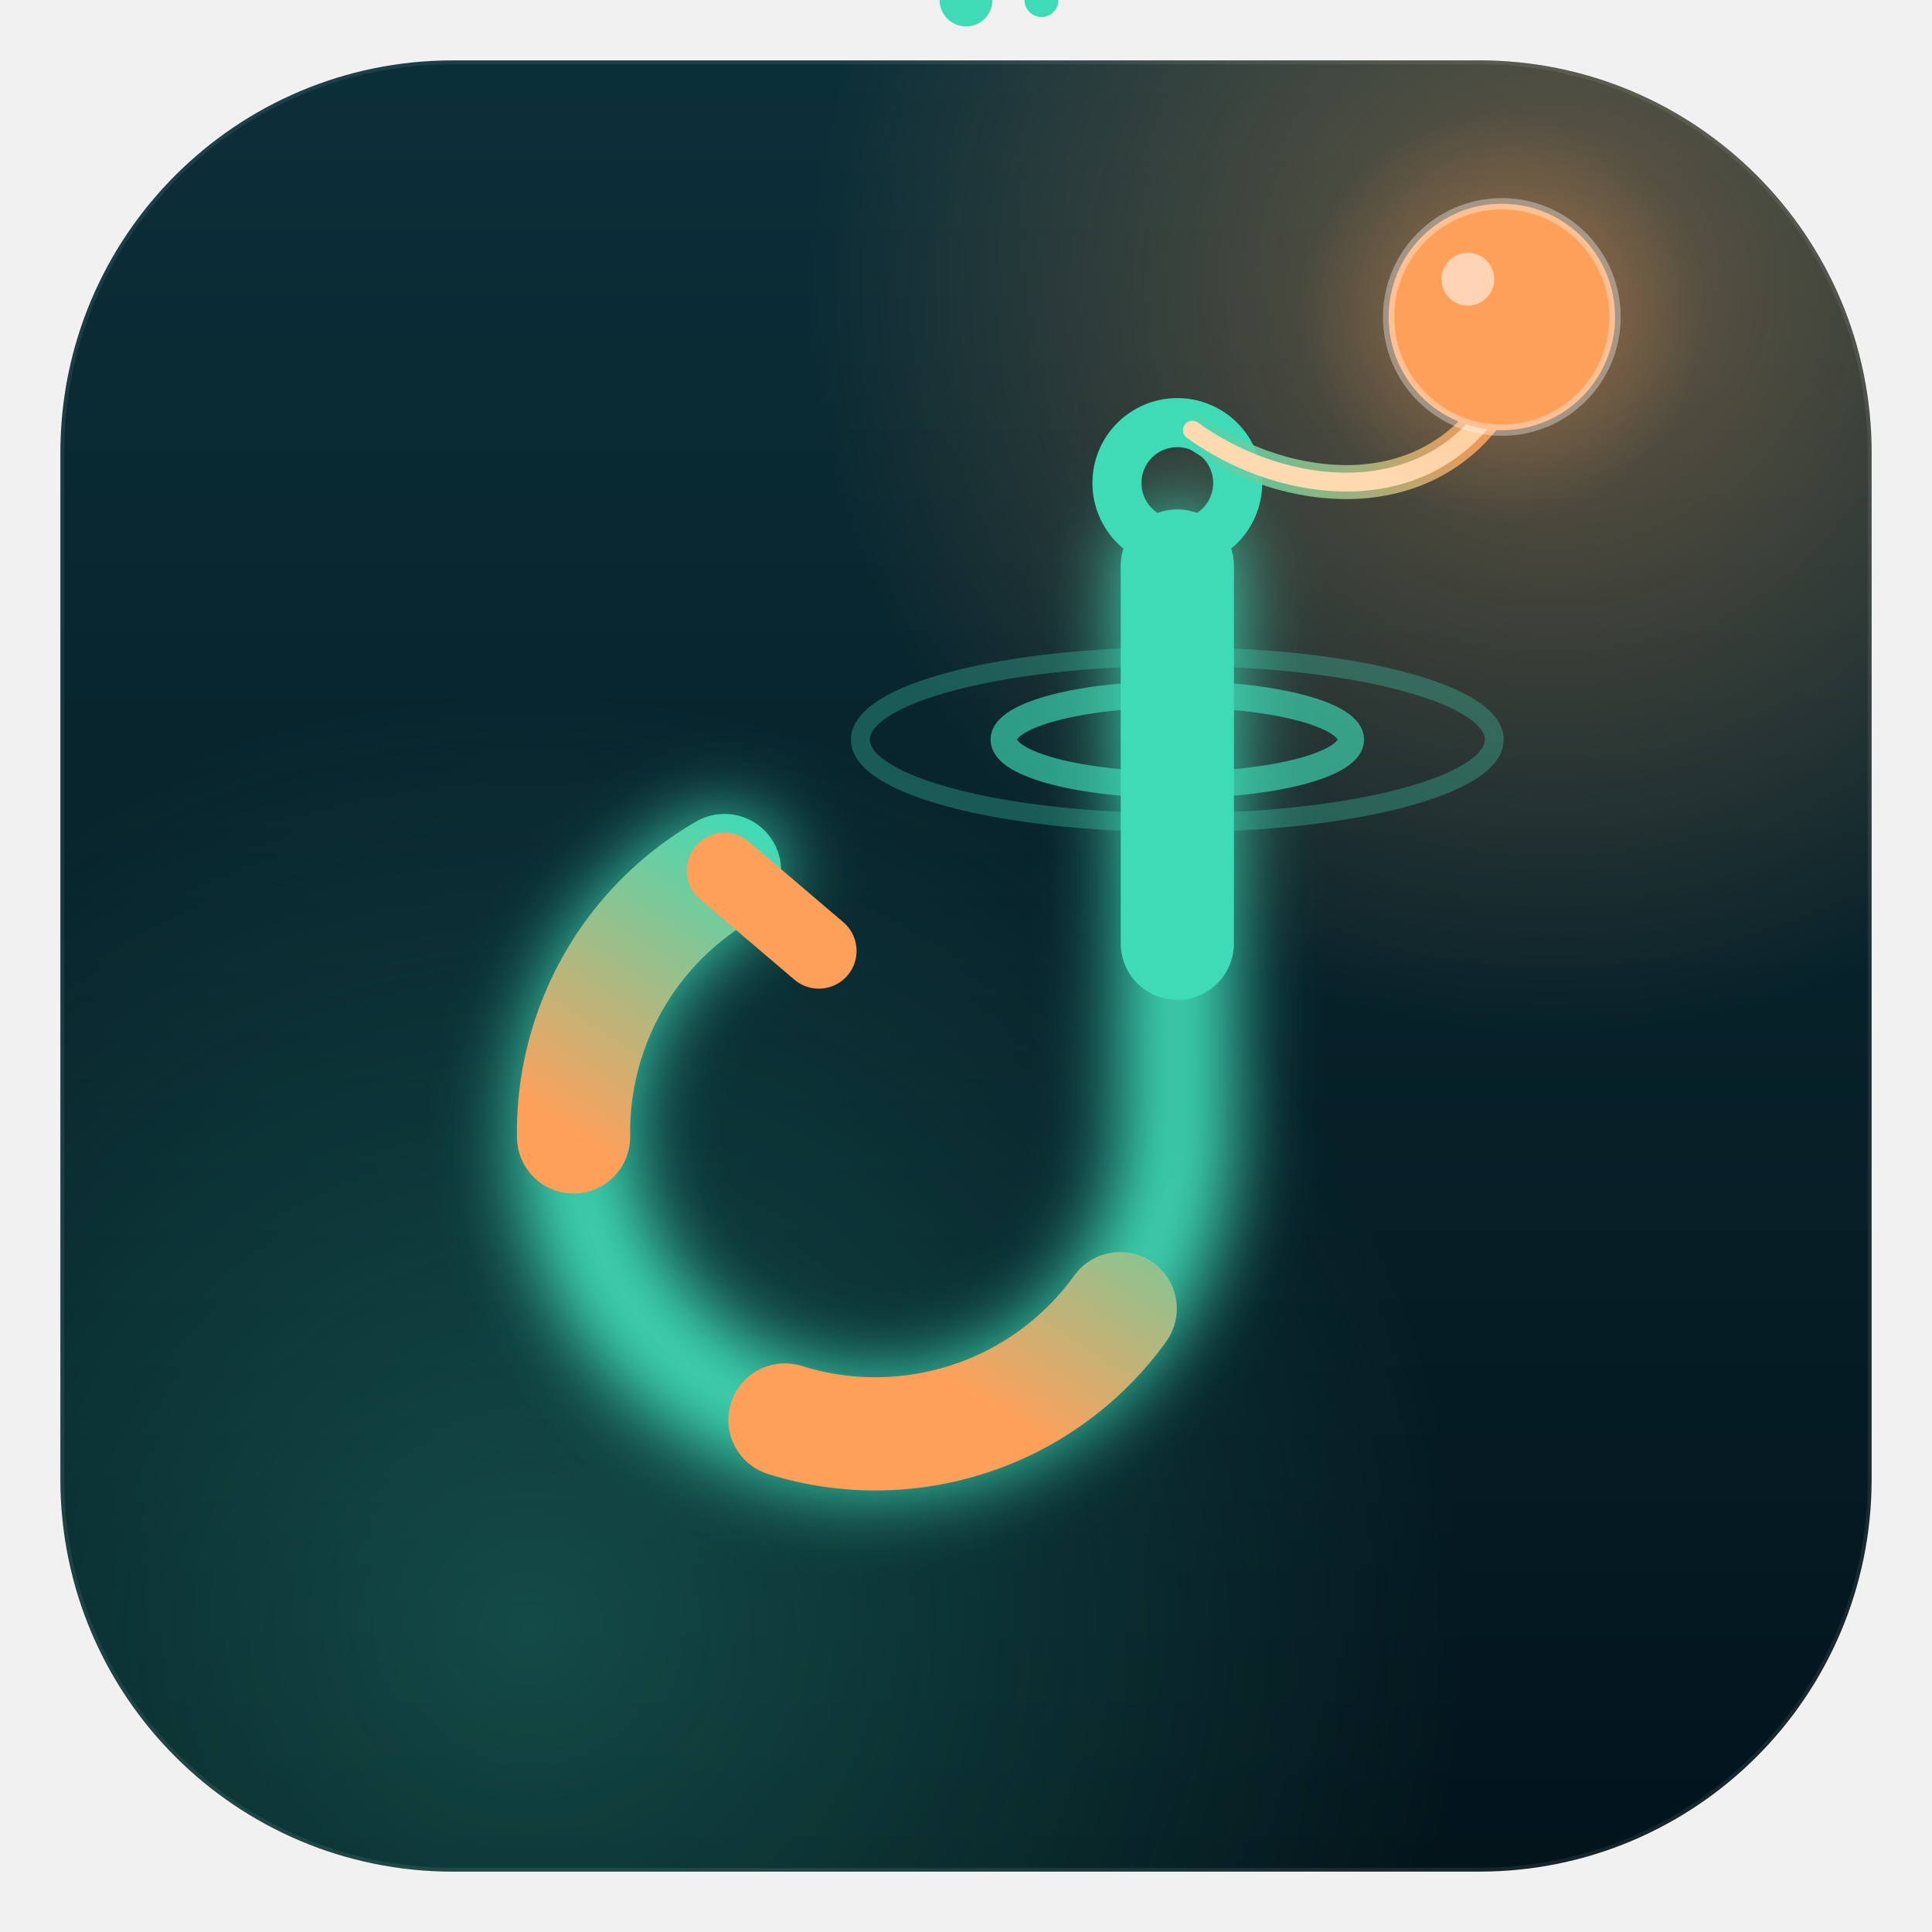
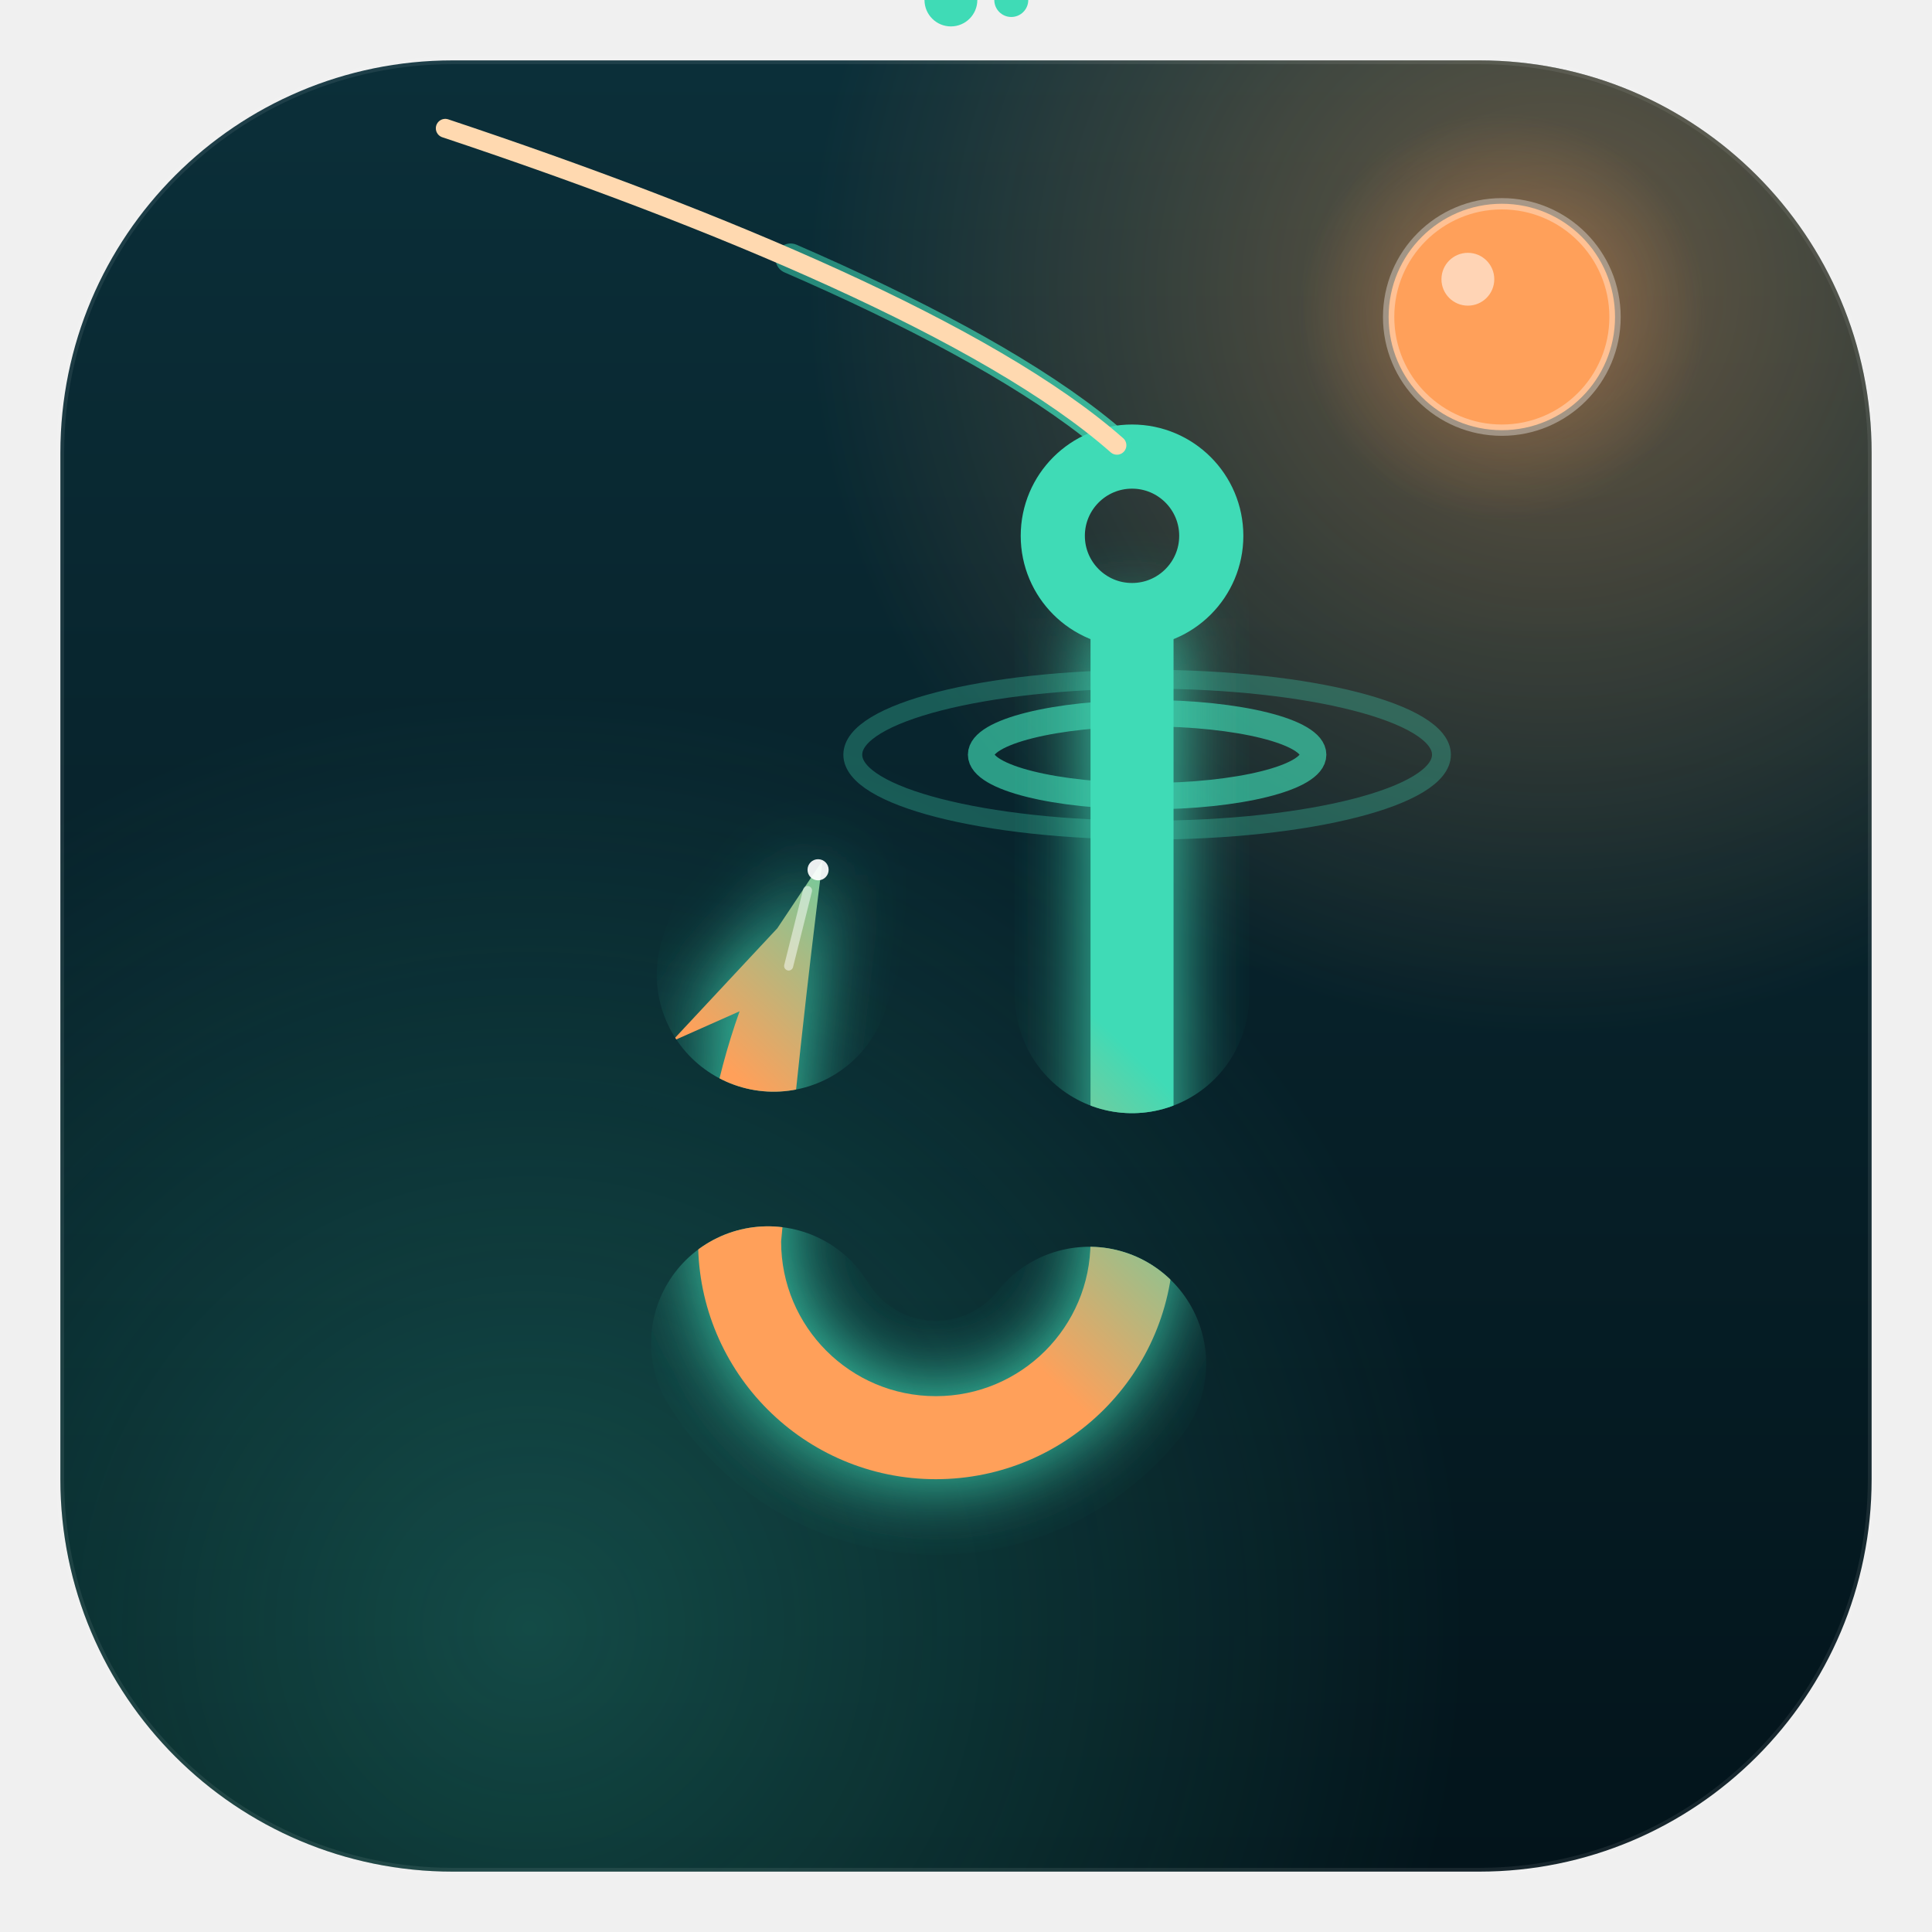
<svg xmlns="http://www.w3.org/2000/svg" viewBox="0 0 512 512" width="512" height="512" role="img" aria-label="Lunker animated icon — a fishing hook draws itself into a midnight lake, ripples settle, then the bite: the amber notification dot pops, the hook twitches, ripples burst, and the lure glow breathes">
  <defs>
    <linearGradient id="plate" x1="0" y1="0" x2="0" y2="1">
      <stop offset="0%" stop-color="#0B2F39" />
      <stop offset="100%" stop-color="#03141B" />
    </linearGradient>
-     <linearGradient id="hookGrad" gradientUnits="userSpaceOnUse" x1="320" y1="140" x2="196" y2="330">
+     <linearGradient id="hookGrad" gradientUnits="userSpaceOnUse" x1="308" y1="170" x2="196" y2="286">
      <stop offset="0%" stop-color="#3FDBB6" />
-       <stop offset="58%" stop-color="#3FDBB6" />
+       <stop offset="52%" stop-color="#3FDBB6" />
      <stop offset="100%" stop-color="#FFA05A" />
    </linearGradient>
-     <linearGradient id="lineGrad" gradientUnits="userSpaceOnUse" x1="394" y1="110" x2="314" y2="118">
-       <stop offset="0%" stop-color="#FFA05A" />
-       <stop offset="100%" stop-color="#3FDBB6" />
+     <linearGradient id="lineGrad" gradientUnits="userSpaceOnUse" x1="300" y1="120" x2="118" y2="34">
+       <stop offset="0%" stop-color="#3FDBB6" stop-opacity="1" />
+       <stop offset="100%" stop-color="#3FDBB6" stop-opacity="0.3" />
    </linearGradient>
+     <path id="hookBody" d="       M 311 164       L 311 329       A 63 63 0 0 1 185 329       Q 186 296 196 268       L 178 276       L 206 246       L 218 228       Q 212 275 207 329       A 41 41 0 0 0 289 329       L 289 164       Z     " />
+     <mask id="drawIn" maskUnits="userSpaceOnUse" x="0" y="0" width="512" height="512">
+       <path d="M 300 164 L 300 329 A 52 52 0 0 1 196 329 Q 194 272 218 228" pathLength="100" style="stroke-dasharray:100" fill="none" stroke="#fff" stroke-width="62" stroke-linecap="round">
+         <animate attributeName="stroke-dashoffset" values="100;100;0;0" keyTimes="0;0.03;0.2;1" dur="6s" repeatCount="indefinite" />
+       </path>
+     </mask>
    <radialGradient id="tealGlow">
      <stop offset="0%" stop-color="#3FDBB6" stop-opacity="0.26" />
      <stop offset="100%" stop-color="#3FDBB6" stop-opacity="0" />
    </radialGradient>
    <radialGradient id="amberGlow">
      <stop offset="0%" stop-color="#FFA05A" stop-opacity="0.38" />
      <stop offset="100%" stop-color="#FFA05A" stop-opacity="0" />
    </radialGradient>
    <clipPath id="plateClip">
      <rect x="16" y="16" width="480" height="480" rx="104" />
    </clipPath>
    <filter id="soft" x="-40%" y="-40%" width="180%" height="180%">
      <feGaussianBlur stdDeviation="10" />
    </filter>
  </defs>
  <style>
    .badge-pop {
      transform-box: fill-box;
      transform-origin: center;
      animation: badgePop 6s cubic-bezier(0.2, 1.4, 0.4, 1) infinite;
    }
    @keyframes badgePop {
      0%, 45%  { transform: scale(0.82); }
      48%      { transform: scale(1.3); }
      51%      { transform: scale(0.94); }
      54%      { transform: scale(1.06); }
      57%, 100% { transform: scale(1); }
    }
    .hook-twitch {
      transform-origin: 312px 128px;
      animation: hookTwitch 6s steps(2, jump-none) infinite;
    }
    @keyframes hookTwitch {
      0%, 46%   { transform: rotate(0deg); }
      47.5%     { transform: rotate(2.4deg); }
      49%       { transform: rotate(-2deg); }
      50.5%     { transform: rotate(1.3deg); }
      52%       { transform: rotate(-0.7deg); }
      53.5%, 100% { transform: rotate(0deg); }
    }
    .ripple-idle {
      animation: rippleIdle 6s ease-in-out infinite;
    }
    @keyframes rippleIdle {
      0%, 100% { opacity: 0.9; }
      36%      { opacity: 0.6; }
      70%      { opacity: 1; }
    }
    @media (prefers-reduced-motion: reduce) {
      * { animation: none !important; }
    }
  </style>
  <g clip-path="url(#plateClip)">
    <rect x="16" y="16" width="480" height="480" fill="url(#plate)" />
    <circle cx="140" cy="432" r="250" fill="url(#tealGlow)" />
    <circle cx="412" cy="76" r="200" fill="url(#amberGlow)" />
  </g>
  <rect x="16" y="16" width="480" height="480" rx="104" fill="none" stroke="rgba(255,255,255,0.08)" stroke-width="2" />
  <g>
    <animate attributeName="opacity" values="0;1;1;0" keyTimes="0;0.02;0.96;1" dur="6s" repeatCount="indefinite" />
    <g class="ripple-idle" fill="none" stroke="#3FDBB6">
      <animate attributeName="opacity" values="0;0;0.9;0.9" keyTimes="0;0.24;0.3;1" dur="6s" repeatCount="indefinite" />
-       <ellipse cx="312" cy="196" rx="46" ry="12" stroke-width="7" opacity="0.65" />
-       <ellipse cx="312" cy="196" rx="84" ry="22" stroke-width="5" opacity="0.3" />
+       <ellipse cx="304" cy="200" rx="44" ry="11" stroke-width="7" opacity="0.65" />
+       <ellipse cx="304" cy="200" rx="78" ry="20" stroke-width="5" opacity="0.3" />
    </g>
-     <ellipse cx="312" cy="196" fill="none" stroke="#3FDBB6" stroke-width="5">
+     <ellipse cx="304" cy="200" fill="none" stroke="#3FDBB6" stroke-width="5">
      <animate attributeName="rx" values="20;20;152;152" keyTimes="0;0.46;0.62;1" dur="6s" repeatCount="indefinite" />
      <animate attributeName="ry" values="5;5;38;38" keyTimes="0;0.46;0.62;1" dur="6s" repeatCount="indefinite" />
      <animate attributeName="opacity" values="0;0;0.9;0;0" keyTimes="0;0.46;0.48;0.62;1" dur="6s" repeatCount="indefinite" />
    </ellipse>
-     <ellipse cx="312" cy="196" fill="none" stroke="#FFA05A" stroke-width="3.5">
+     <ellipse cx="304" cy="200" fill="none" stroke="#FFA05A" stroke-width="3.5">
      <animate attributeName="rx" values="16;16;128;128" keyTimes="0;0.5;0.66;1" dur="6s" repeatCount="indefinite" />
      <animate attributeName="ry" values="4;4;33;33" keyTimes="0;0.5;0.66;1" dur="6s" repeatCount="indefinite" />
      <animate attributeName="opacity" values="0;0;0.8;0;0" keyTimes="0;0.5;0.52;0.66;1" dur="6s" repeatCount="indefinite" />
    </ellipse>
-     <circle cx="256" r="7" fill="#3FDBB6">
+     <circle cx="252" r="7" fill="#3FDBB6">
      <animate attributeName="cy" values="352;352;300;300" keyTimes="0;0.28;0.52;1" dur="6s" repeatCount="indefinite" />
      <animate attributeName="opacity" values="0;0;0.45;0;0" keyTimes="0;0.28;0.36;0.52;1" dur="6s" repeatCount="indefinite" />
    </circle>
-     <circle cx="276" r="4.5" fill="#3FDBB6">
+     <circle cx="268" r="4.5" fill="#3FDBB6">
      <animate attributeName="cy" values="330;330;284;284" keyTimes="0;0.36;0.6;1" dur="6s" repeatCount="indefinite" />
      <animate attributeName="opacity" values="0;0;0.35;0;0" keyTimes="0;0.36;0.42;0.6;1" dur="6s" repeatCount="indefinite" />
    </circle>
-     <path d="M312 150 L312 300 A80 80 0 1 1 192 230.7" fill="none" stroke="#3FDBB6" stroke-width="30" stroke-linecap="round" filter="url(#soft)">
+     <use href="#hookBody" fill="#3FDBB6" filter="url(#soft)" mask="url(#drawIn)">
      <animate attributeName="opacity" values="0;0;0.28;0.55;0.25;0.5;0.2;0.2" keyTimes="0;0.2;0.44;0.5;0.62;0.74;0.9;1" dur="6s" repeatCount="indefinite" />
-     </path>
+     </use>
    <g class="hook-twitch">
-       <path d="M312 150 L312 300 A80 80 0 1 1 192 230.7" pathLength="100" style="stroke-dasharray:100" fill="none" stroke="url(#hookGrad)" stroke-width="30" stroke-linecap="round">
-         <animate attributeName="stroke-dashoffset" values="100;100;0;0" keyTimes="0;0.03;0.2;1" dur="6s" repeatCount="indefinite" />
-       </path>
-       <path d="M192 230.7 L217 252" fill="none" stroke="#FFA05A" stroke-width="20" stroke-linecap="round">
+       <use href="#hookBody" fill="url(#hookGrad)" mask="url(#drawIn)" />
+       <g>
        <animate attributeName="opacity" values="0;0;1;1" keyTimes="0;0.19;0.23;1" dur="6s" repeatCount="indefinite" />
-       </path>
-       <circle cx="312" cy="128" r="16" fill="none" stroke="#3FDBB6" stroke-width="13">
+         <path d="M 214 236 L 209 256" fill="none" stroke="rgba(255,255,255,0.5)" stroke-width="2.4" stroke-linecap="round" />
+         <circle cx="216.8" cy="230.5" r="2.8" fill="#FFFFFF" opacity="0.92" />
+       </g>
+       <circle cx="300" cy="142" r="21" fill="none" stroke="url(#hookGrad)" stroke-width="17">
        <animate attributeName="opacity" values="0;0;1;1" keyTimes="0;0.05;0.1;1" dur="6s" repeatCount="indefinite" />
      </circle>
-       <path d="M394 110 C 374 136, 338 130, 316 114" pathLength="100" style="stroke-dasharray:100" fill="none" stroke="url(#lineGrad)" stroke-width="9" stroke-linecap="round" opacity="0.9">
+       <path d="M 296 118 C 262 88, 190 58, 118 34" pathLength="100" style="stroke-dasharray:100" fill="none" stroke="url(#lineGrad)" stroke-width="8" stroke-linecap="round" opacity="0.8">
        <animate attributeName="stroke-dashoffset" values="100;100;0;0" keyTimes="0;0.08;0.2;1" dur="6s" repeatCount="indefinite" />
      </path>
-       <path d="M394 110 C 374 136, 338 130, 316 114" fill="none" stroke="#FFD9B0" stroke-width="5" stroke-linecap="round">
+       <path d="M 296 118 C 262 88, 190 58, 118 34" fill="none" stroke="#FFD9B0" stroke-width="5" stroke-linecap="round">
        <animate attributeName="opacity" values="0;0;0.9;0;0.7;0;0" keyTimes="0;0.455;0.47;0.49;0.51;0.55;1" dur="6s" repeatCount="indefinite" />
      </path>
    </g>
    <g class="badge-pop">
      <animate attributeName="opacity" values="0;0;0.35;0.35;1;1" keyTimes="0;0.1;0.14;0.45;0.48;1" dur="6s" repeatCount="indefinite" />
      <circle cx="398" cy="84" r="54" fill="url(#amberGlow)" />
      <circle cx="398" cy="84" r="30" fill="#FFA05A" />
      <circle cx="398" cy="84" r="30" fill="none" stroke="rgba(255,255,255,0.35)" stroke-width="3" />
      <circle cx="389" cy="74" r="7" fill="rgba(255,255,255,0.55)" />
    </g>
  </g>
</svg>
